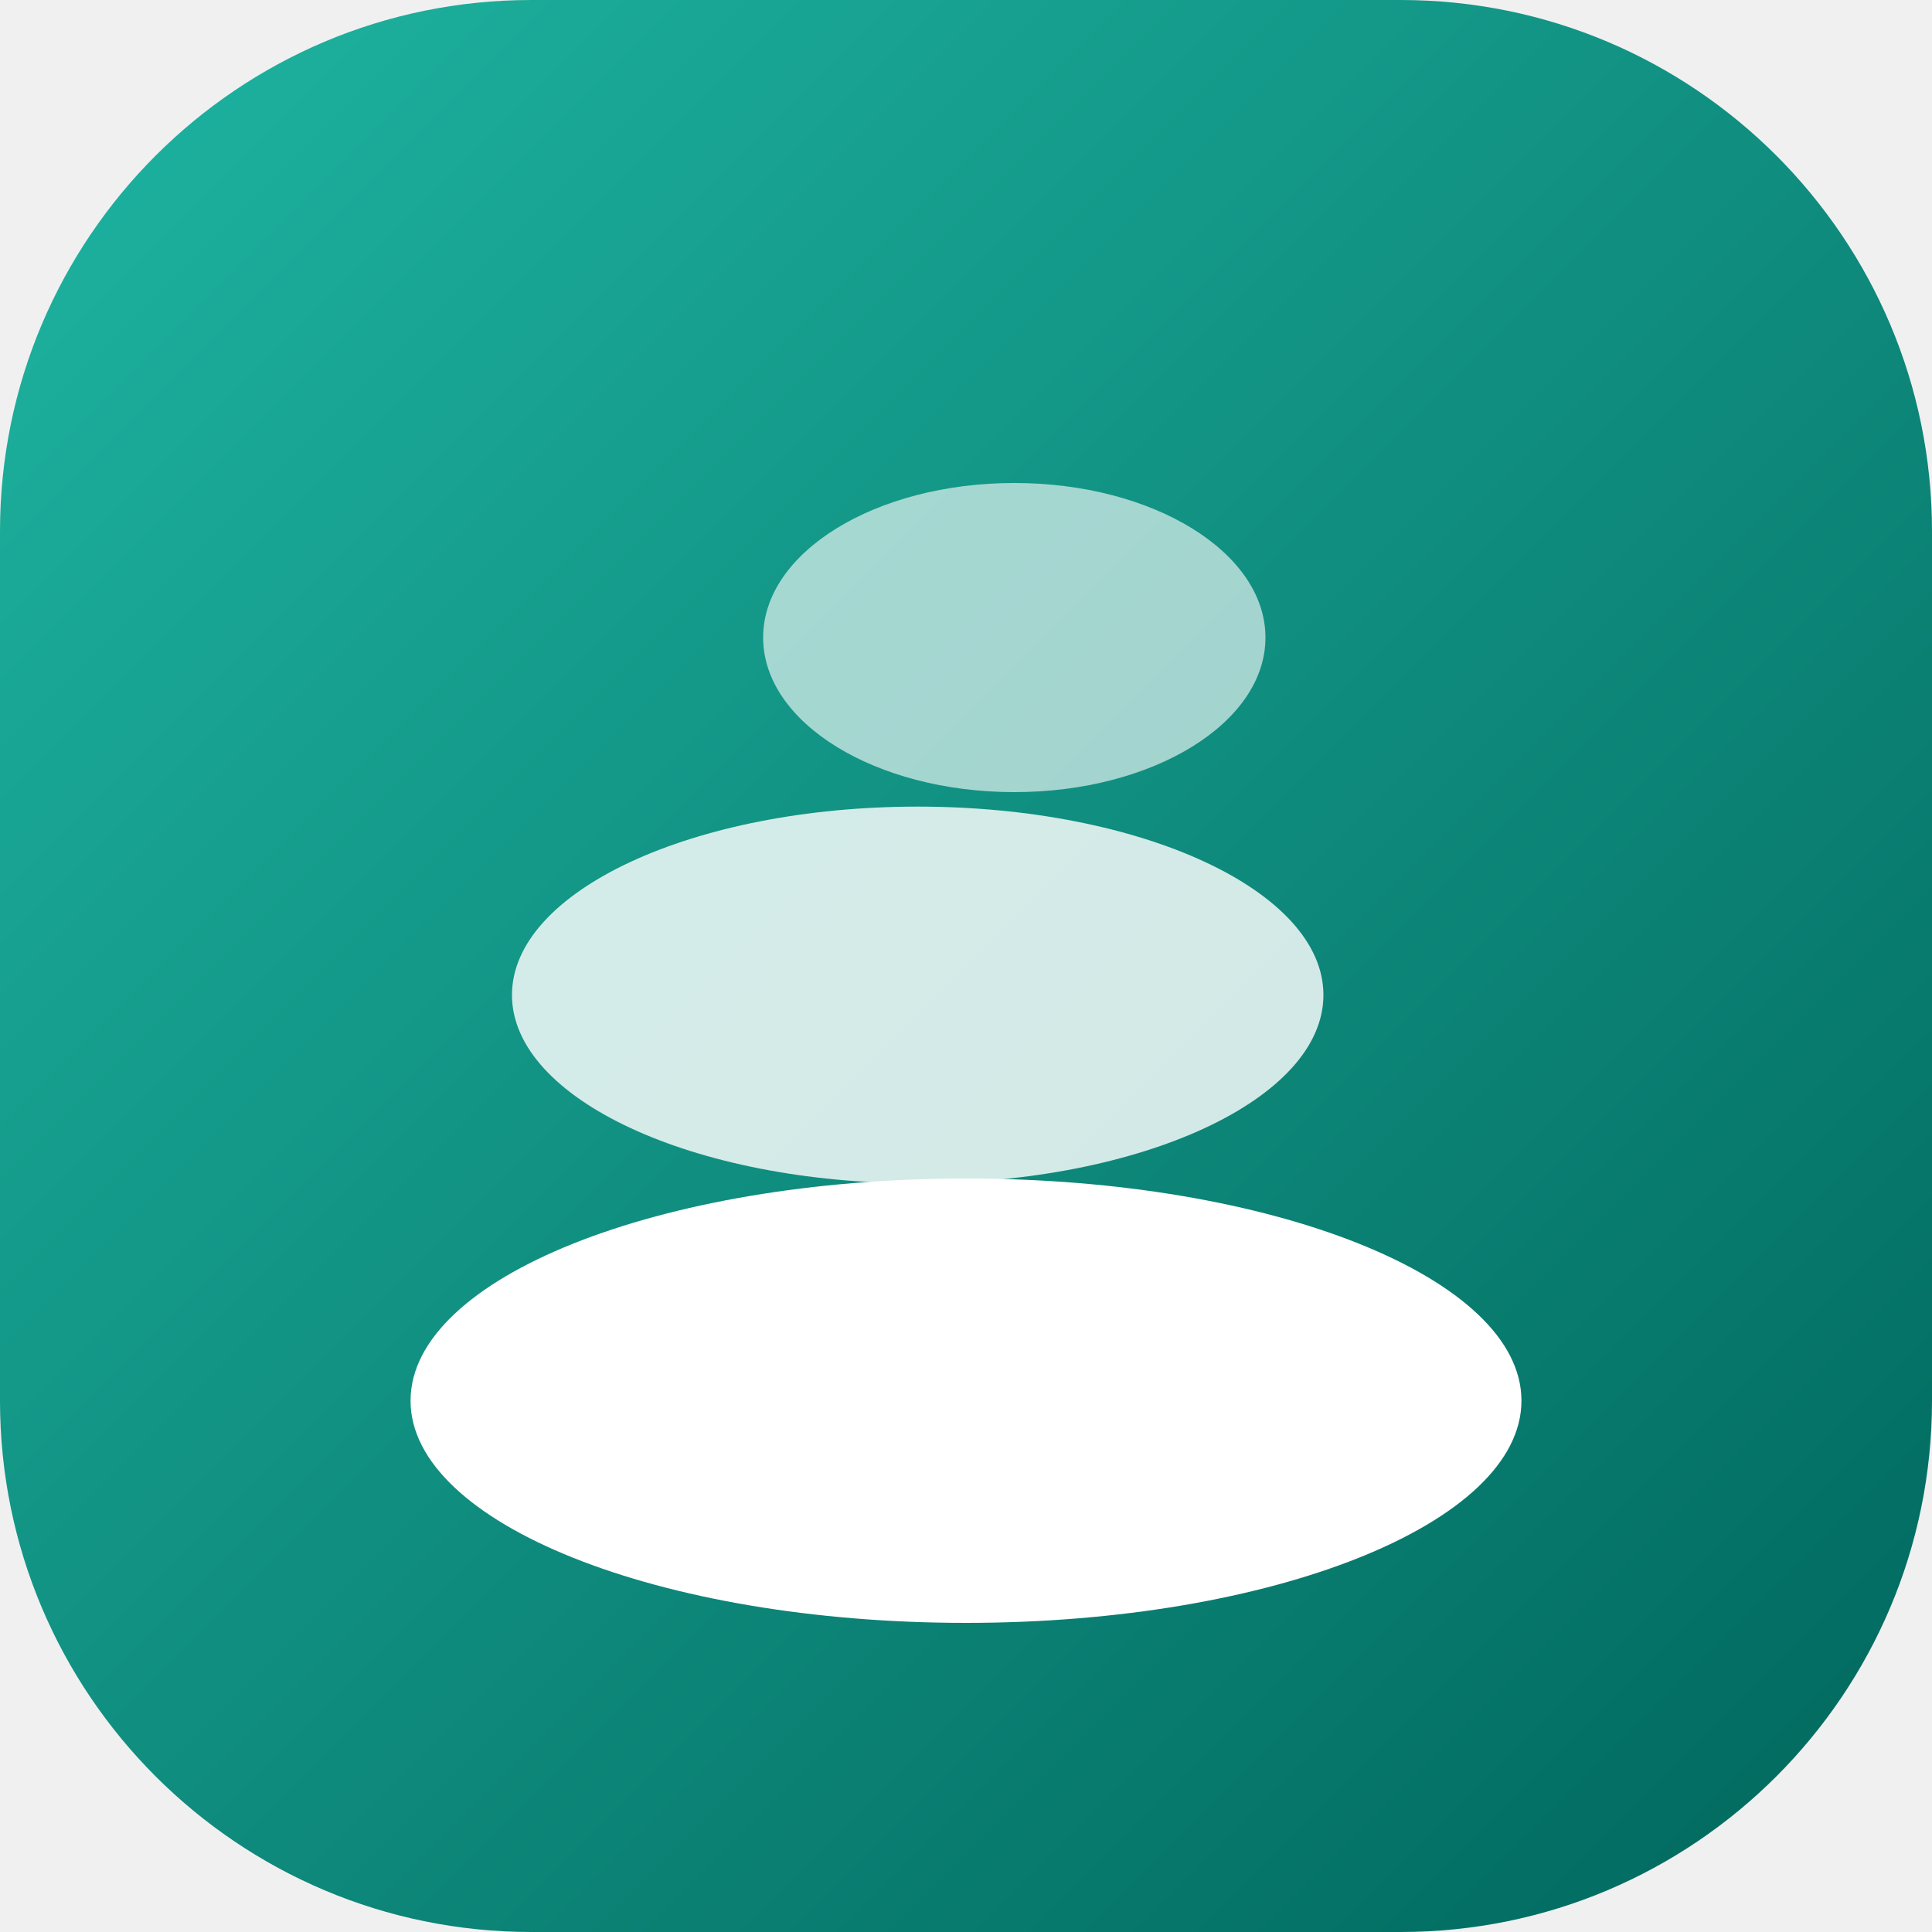
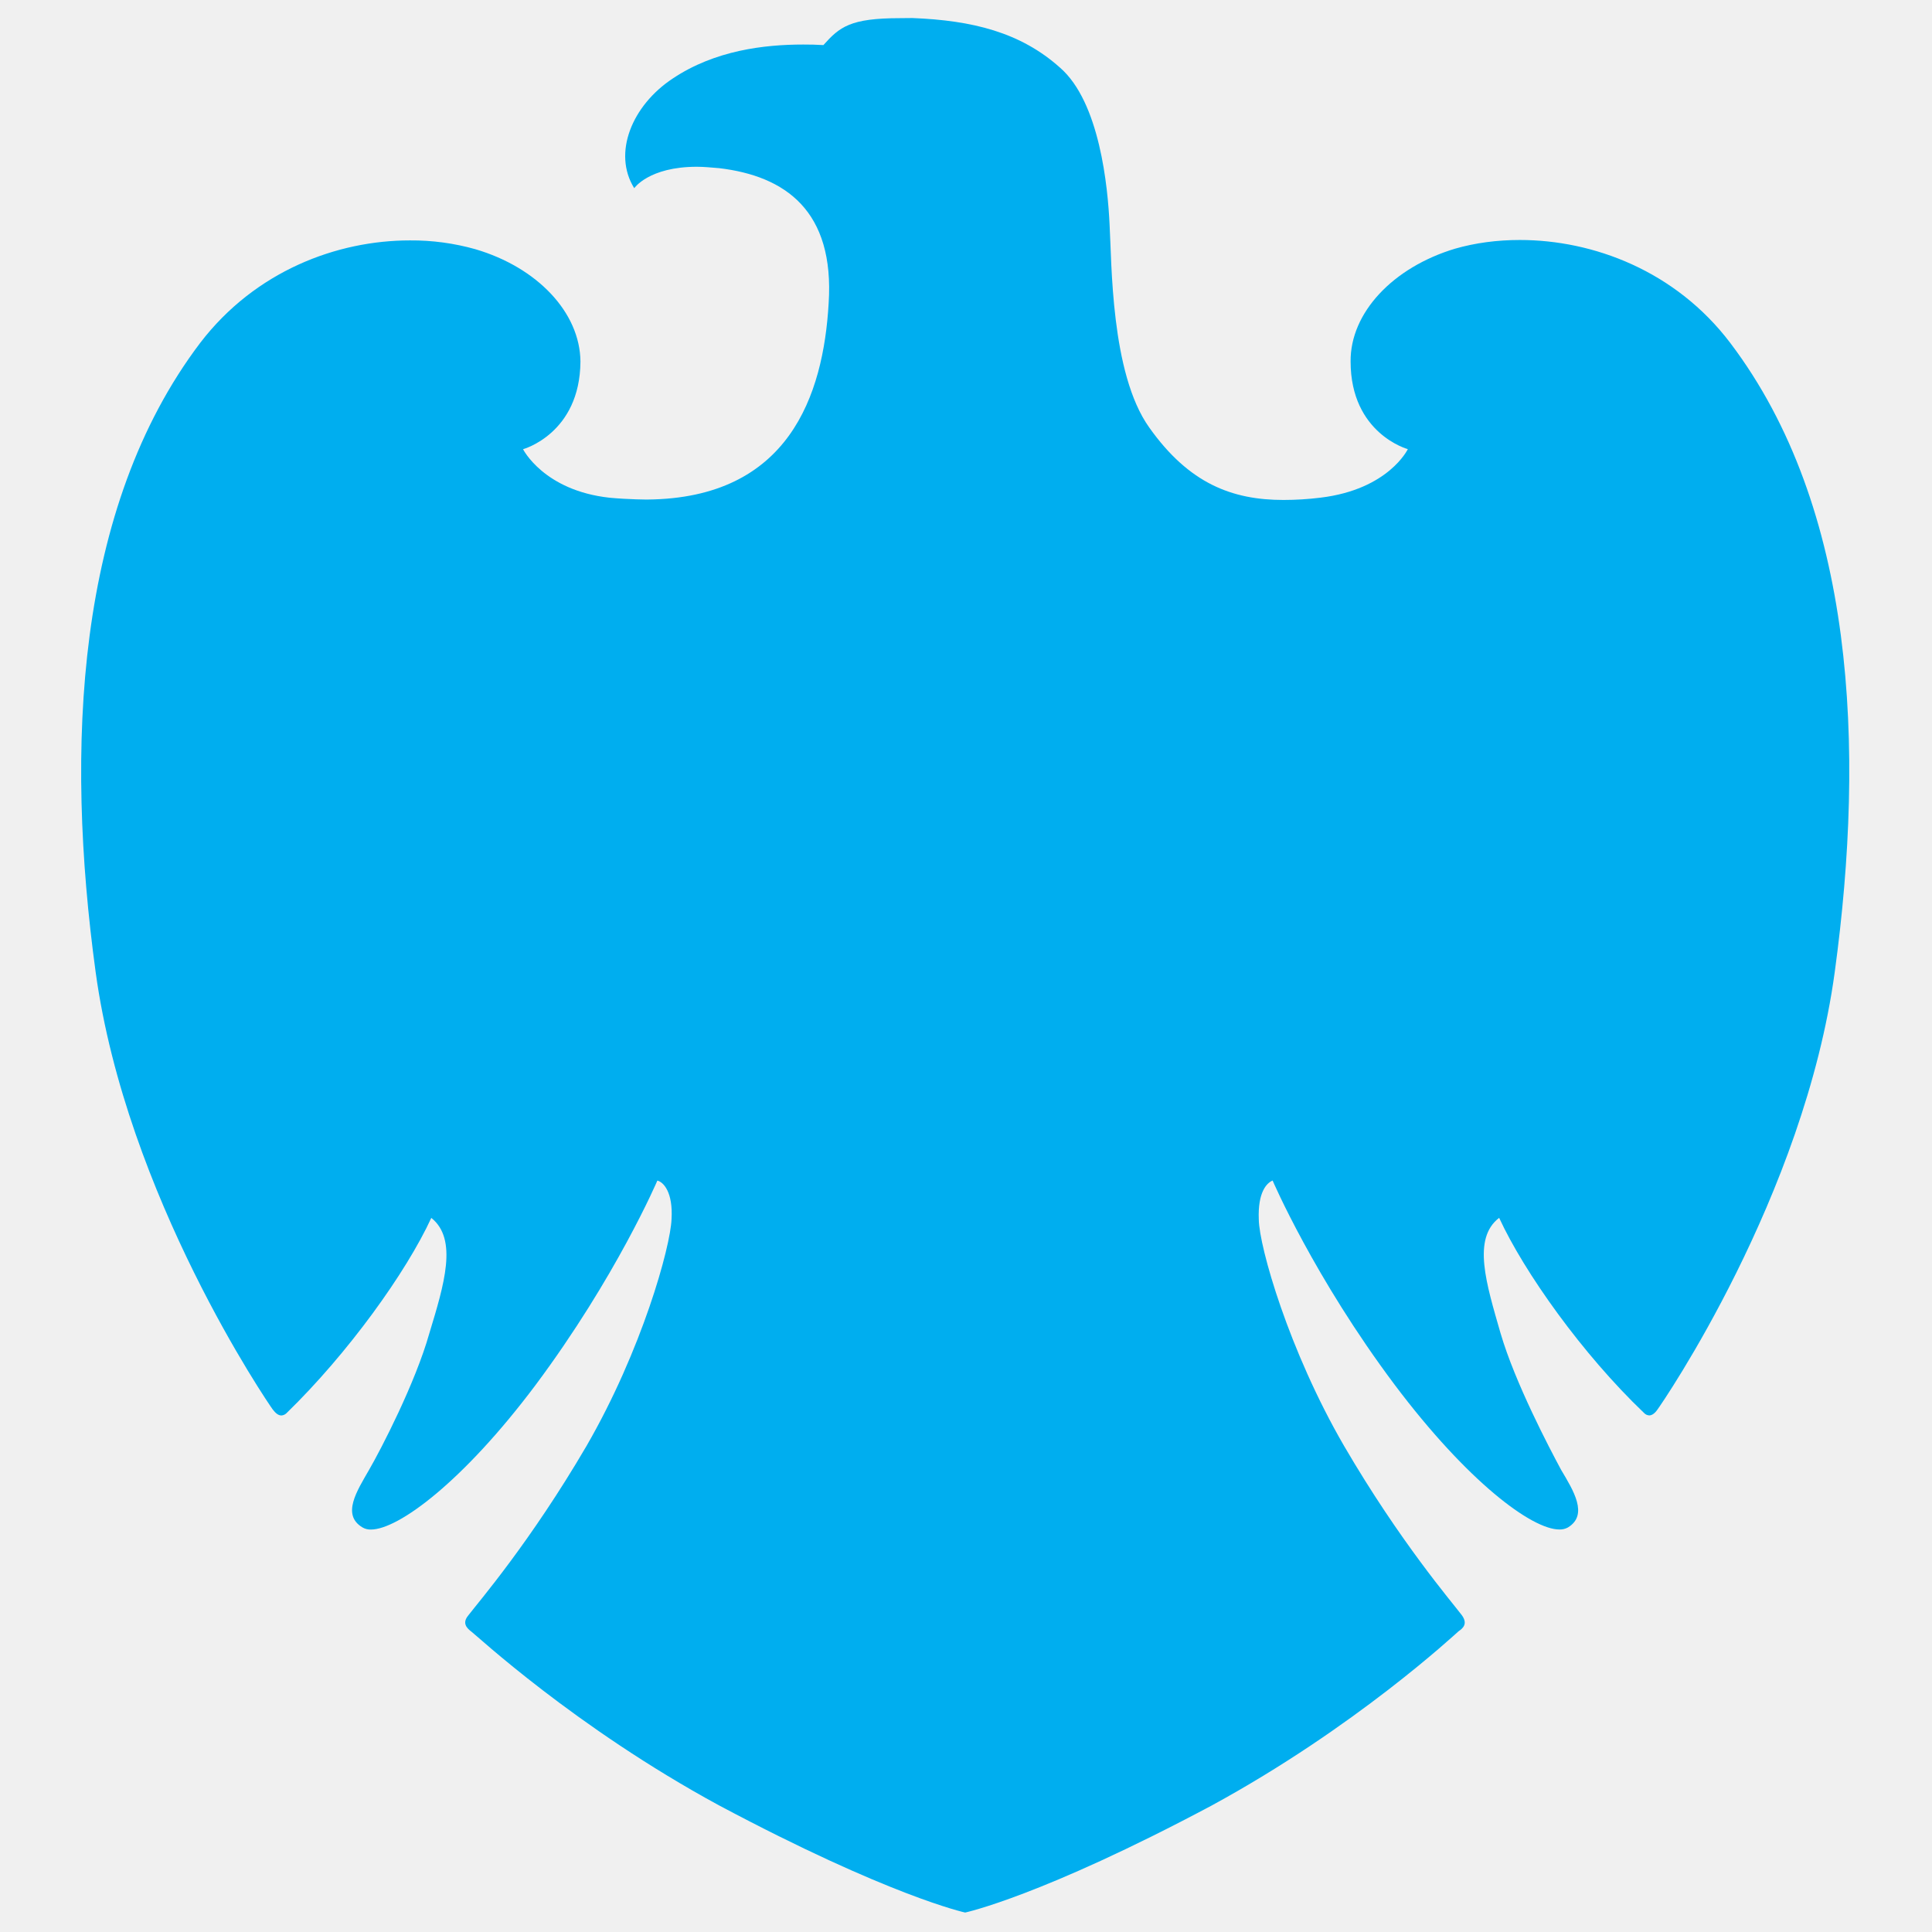
- <svg xmlns="http://www.w3.org/2000/svg" width="40" height="40" viewBox="0 0 40 40">
+ <svg xmlns="http://www.w3.org/2000/svg" xmlns:xlink="http://www.w3.org/1999/xlink" width="40" height="40" viewBox="-8 -8 801 857">
  <defs>
-     <linearGradient id="g" x1="0" y1="0" x2="1" y2="1">
-       <stop offset="0" stop-color="#1FB5A2" />
-       <stop offset="1" stop-color="#00665C" />
-     </linearGradient>
+     <clipPath id="b">
+       <use xlink:href="#a" overflow="visible" width="595.276" height="841.891" />
+     </clipPath>
+     <path id="a" d="M-203.862 562.153v-114.52c.001-6.594 4.899-11.354 11.362-11.354-6.463 0-11.702-5.348-11.702-11.939l-.03-32.203c0-2.888 2.294-5.227 5.118-5.227H79.182c11.734 0 21.246 9.703 21.246 21.671v164.288c0 5.41-4.301 10.952-9.608 10.952h-273.436c-11.739 0-21.246-12.784-21.246-21.668" />
  </defs>
-   <rect x="0" y="0" width="40" height="40" rx="11" fill="url(#g)" />
-   <ellipse cx="20" cy="29" rx="11.5" ry="4.6" fill="#FFFFFF" />
-   <ellipse cx="19" cy="20.6" rx="8.4" ry="3.9" fill="#FFFFFF" fill-opacity="0.82" />
-   <ellipse cx="21" cy="13.2" rx="5.2" ry="3.2" fill="#FFFFFF" fill-opacity="0.62" />
+   <path d="M19.741 489.332c-.832 0-1.004.145-1.274.446a5.089 5.089 0 00-.333-.009c-.64 0-1.462.094-2.163.563-.677.447-.999 1.238-.638 1.817 0 0 .242-.355 1.038-.355.112 0 .236.012.368.023 1.1.13 1.914.709 1.815 2.238-.088 1.528-.661 3.232-3.005 3.252 0 0-.302 0-.624-.03-1.091-.119-1.434-.804-1.434-.804s.943-.256.951-1.453c-.008-.814-.717-1.559-1.74-1.86a3.883 3.883 0 00-1.086-.146c-1.206 0-2.56.505-3.473 1.697-2.07 2.733-2.238 6.717-1.733 10.422.508 3.713 2.863 7.152 2.932 7.246.05.066.095.102.146.102a.13.13 0 00.081-.035c1.017-.987 1.987-2.336 2.402-3.238.444.354.212 1.107-.032 1.911-.232.822-.796 1.913-1 2.265-.197.344-.461.744-.106.953a.26.26 0 00.137.034c.456 0 1.529-.795 2.726-2.391 1.34-1.796 2.02-3.39 2.02-3.39.098.022.262.188.235.64-.018.459-.49 2.167-1.409 3.757-.929 1.589-1.787 2.583-1.96 2.809-.107.131-.016.213.053.266.068.046 1.711 1.58 4.098 2.876 2.828 1.507 4.082 1.778 4.082 1.778s1.251-.264 4.079-1.77c2.386-1.298 4.036-2.839 4.097-2.891.069-.047.157-.121.053-.265-.163-.216-1.024-1.215-1.951-2.804-.916-1.579-1.406-3.298-1.413-3.751-.019-.457.135-.608.229-.646 0 0 .687 1.604 2.027 3.39 1.203 1.598 2.266 2.391 2.724 2.391a.276.276 0 00.142-.034c.344-.209.088-.615-.114-.955-.188-.35-.76-1.434-1.003-2.263-.233-.813-.475-1.565-.023-1.911.416.902 1.379 2.258 2.399 3.231a.124.124 0 00.088.042c.045 0 .093-.035.135-.096.075-.1 2.434-3.533 2.938-7.252.506-3.713.339-7.688-1.733-10.422-.907-1.195-2.271-1.703-3.485-1.703-.379 0-.741.049-1.072.144-1.031.31-1.737 1.062-1.731 1.868 0 1.197.948 1.453.948 1.453s-.317.668-1.447.804a5.012 5.012 0 01-.612.038c-.85 0-1.566-.27-2.226-1.202-.64-.897-.619-2.744-.656-3.36-.029-.625-.163-2.027-.82-2.599-.655-.587-1.453-.784-2.448-.823-.073.002-.138.002-.199.002" clip-path="url(#b)" transform="translate(-165.212 -13101.943) scale(26.77527)" fill="#00AEEF" />
</svg>
